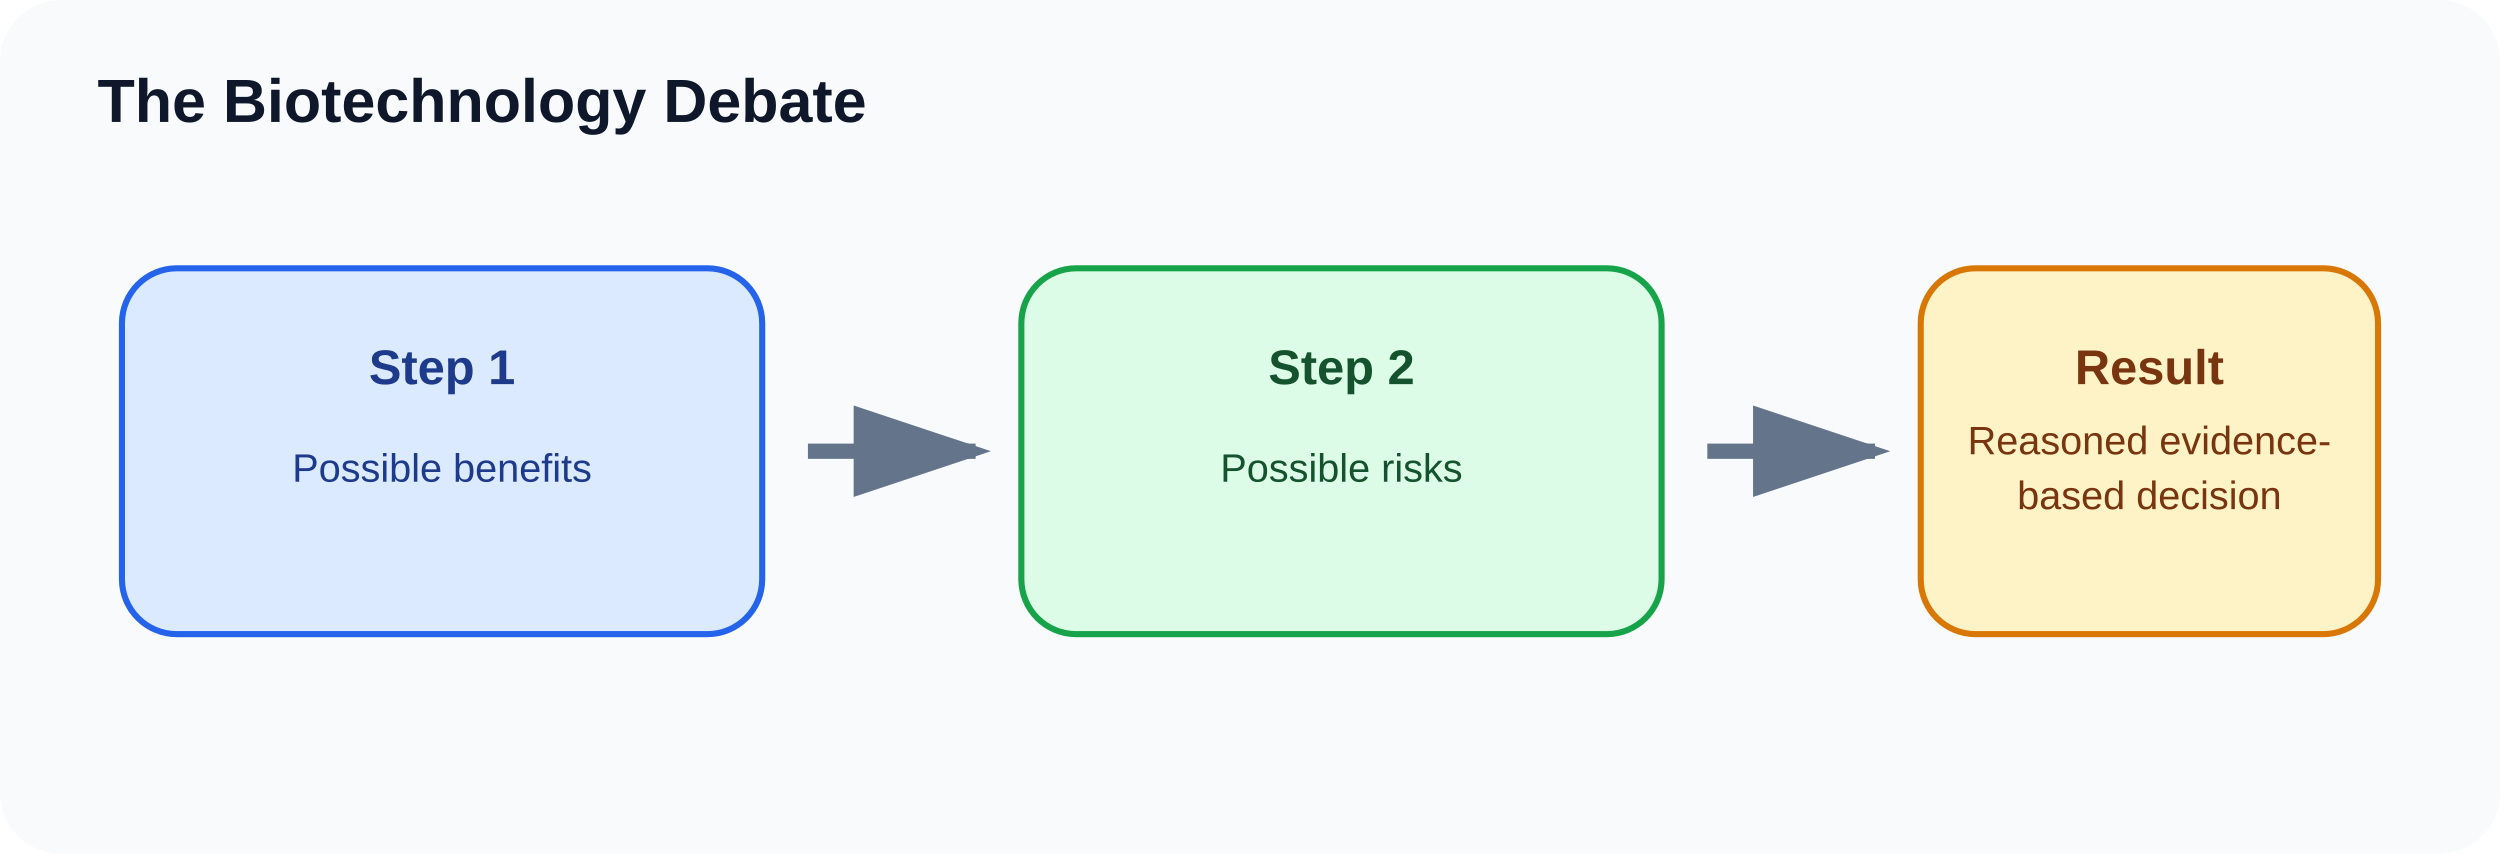
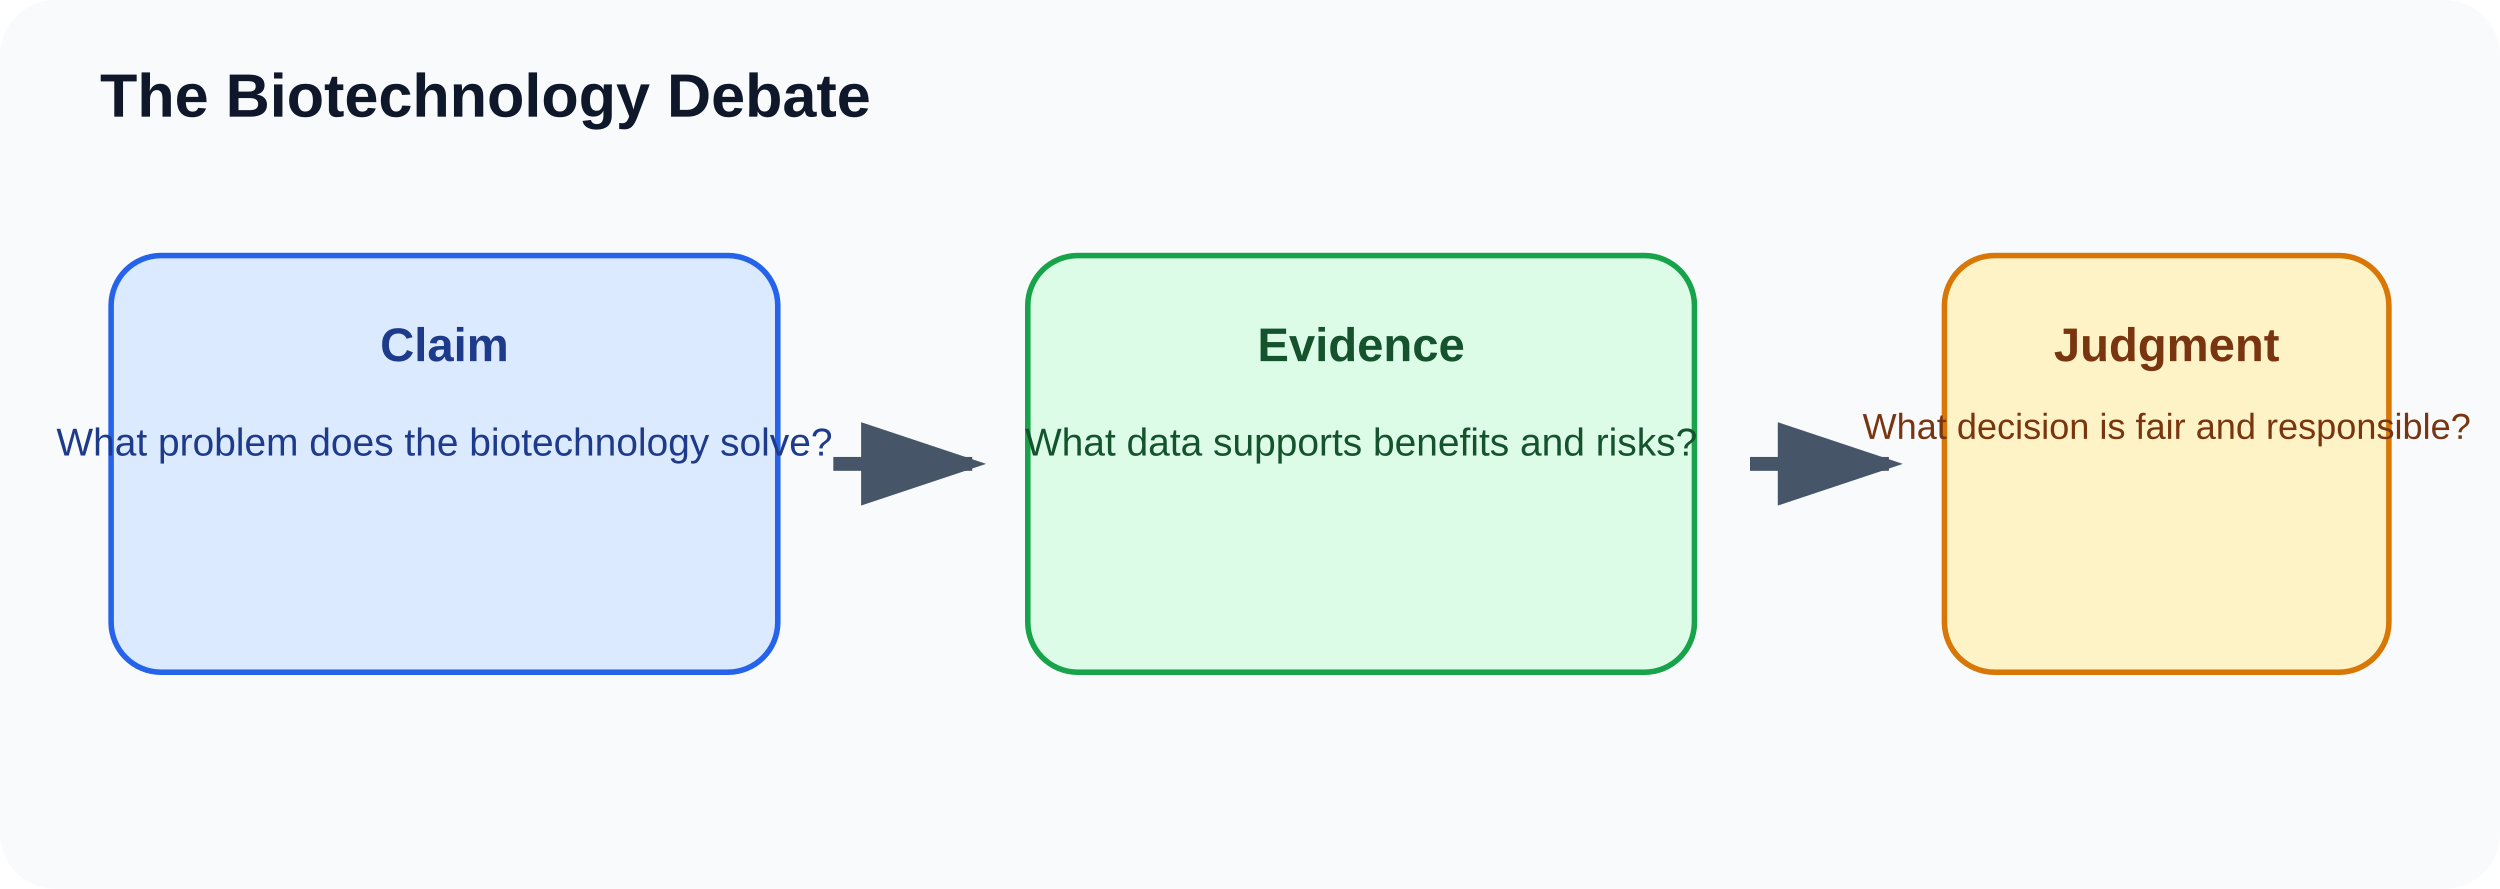
- <svg xmlns="http://www.w3.org/2000/svg" role="img" aria-label="The Biotechnology Debate concept flow" viewBox="0 0 820 280" width="100%" height="280" style="max-width:820px">
-   <rect width="820" height="280" rx="20" fill="#f8fafc" />
-   <text x="32" y="40" font-family="Arial, sans-serif" font-size="20" font-weight="700" fill="#0f172a">The Biotechnology Debate</text>
+ <svg xmlns="http://www.w3.org/2000/svg" role="img" aria-label="The Biotechnology Debate visual overview" viewBox="0 0 900 320" width="100%" height="320" style="max-width:900px">
+   <rect width="900" height="320" rx="20" fill="#f8fafc" />
+   <text x="36" y="42" font-family="Arial, sans-serif" font-size="22" font-weight="700" fill="#0f172a">The Biotechnology Debate</text>
  <defs>
    <marker id="arrow" markerWidth="10" markerHeight="10" refX="8" refY="3" orient="auto" markerUnits="strokeWidth">
-       <path d="M0,0 L0,6 L9,3 z" fill="#64748b" />
+       <path d="M0,0 L0,6 L9,3 z" fill="#475569" />
    </marker>
  </defs>
  <g font-family="Arial, sans-serif">
-     <rect x="40" y="88" width="210" height="120" rx="18" fill="#dbeafe" stroke="#2563eb" stroke-width="2" />
-     <text x="145" y="126" text-anchor="middle" font-size="16" font-weight="700" fill="#1e3a8a">Step 1</text>
-     <text x="145" y="158" text-anchor="middle" font-size="13" fill="#1e3a8a">Possible benefits</text>
-     <path d="M265 148 H320" stroke="#64748b" stroke-width="5" marker-end="url(#arrow)" />
-     <rect x="335" y="88" width="210" height="120" rx="18" fill="#dcfce7" stroke="#16a34a" stroke-width="2" />
-     <text x="440" y="126" text-anchor="middle" font-size="16" font-weight="700" fill="#14532d">Step 2</text>
-     <text x="440" y="158" text-anchor="middle" font-size="13" fill="#14532d">Possible risks</text>
-     <path d="M560 148 H615" stroke="#64748b" stroke-width="5" marker-end="url(#arrow)" />
-     <rect x="630" y="88" width="150" height="120" rx="18" fill="#fef3c7" stroke="#d97706" stroke-width="2" />
-     <text x="705" y="126" text-anchor="middle" font-size="16" font-weight="700" fill="#78350f">Result</text>
-     <text x="705" y="149" text-anchor="middle" font-size="13" fill="#78350f">Reasoned evidence-</text>
-     <text x="705" y="167" text-anchor="middle" font-size="13" fill="#78350f">based decision</text>
+     <rect x="40" y="92" width="240" height="150" rx="18" fill="#dbeafe" stroke="#2563eb" stroke-width="2" />
+     <text x="160" y="130" text-anchor="middle" font-size="17" font-weight="700" fill="#1e3a8a">Claim</text>
+     <text x="160" y="164" text-anchor="middle" font-size="14" fill="#1e3a8a">What problem does the biotechnology solve?</text>
+     <path d="M300 167 H350" stroke="#475569" stroke-width="5" marker-end="url(#arrow)" />
+     <rect x="370" y="92" width="240" height="150" rx="18" fill="#dcfce7" stroke="#16a34a" stroke-width="2" />
+     <text x="490" y="130" text-anchor="middle" font-size="17" font-weight="700" fill="#14532d">Evidence</text>
+     <text x="490" y="164" text-anchor="middle" font-size="14" fill="#14532d">What data supports benefits and risks?</text>
+     <path d="M630 167 H680" stroke="#475569" stroke-width="5" marker-end="url(#arrow)" />
+     <rect x="700" y="92" width="160" height="150" rx="18" fill="#fef3c7" stroke="#d97706" stroke-width="2" />
+     <text x="780" y="130" text-anchor="middle" font-size="17" font-weight="700" fill="#78350f">Judgment</text>
+     <text x="780" y="158" text-anchor="middle" font-size="13" fill="#78350f">What decision is fair and responsible?</text>
  </g>
</svg>
